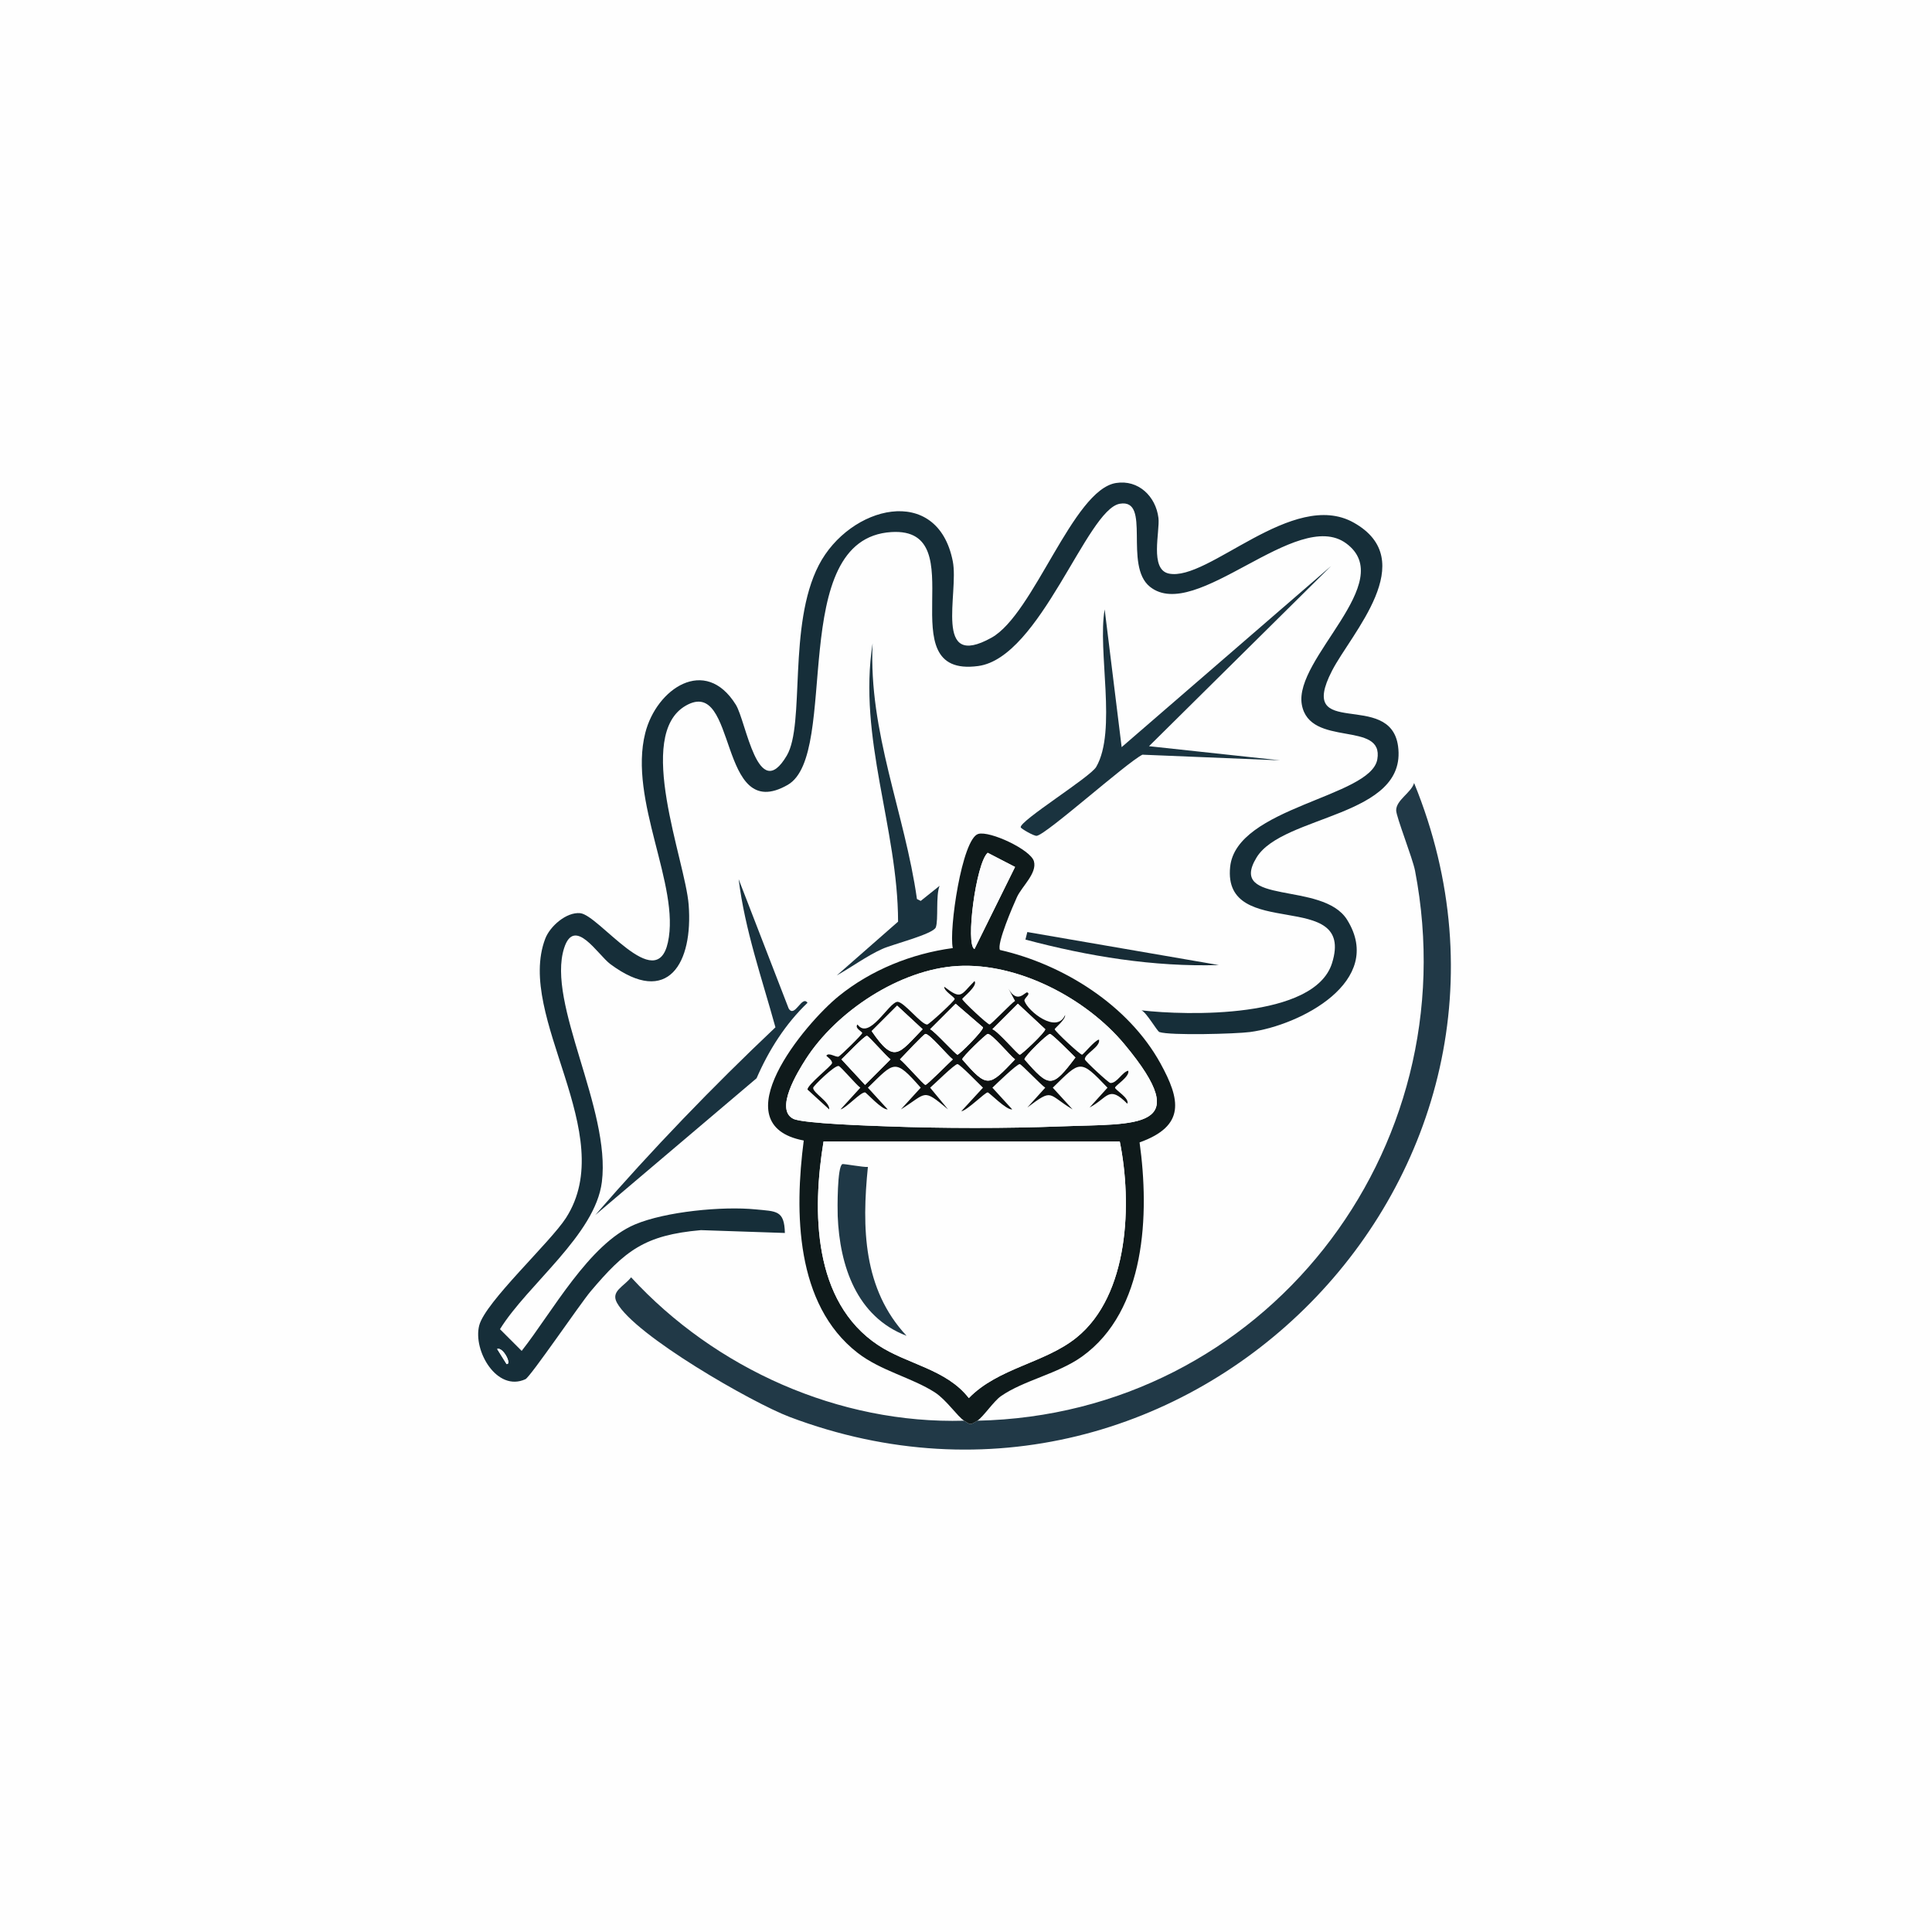
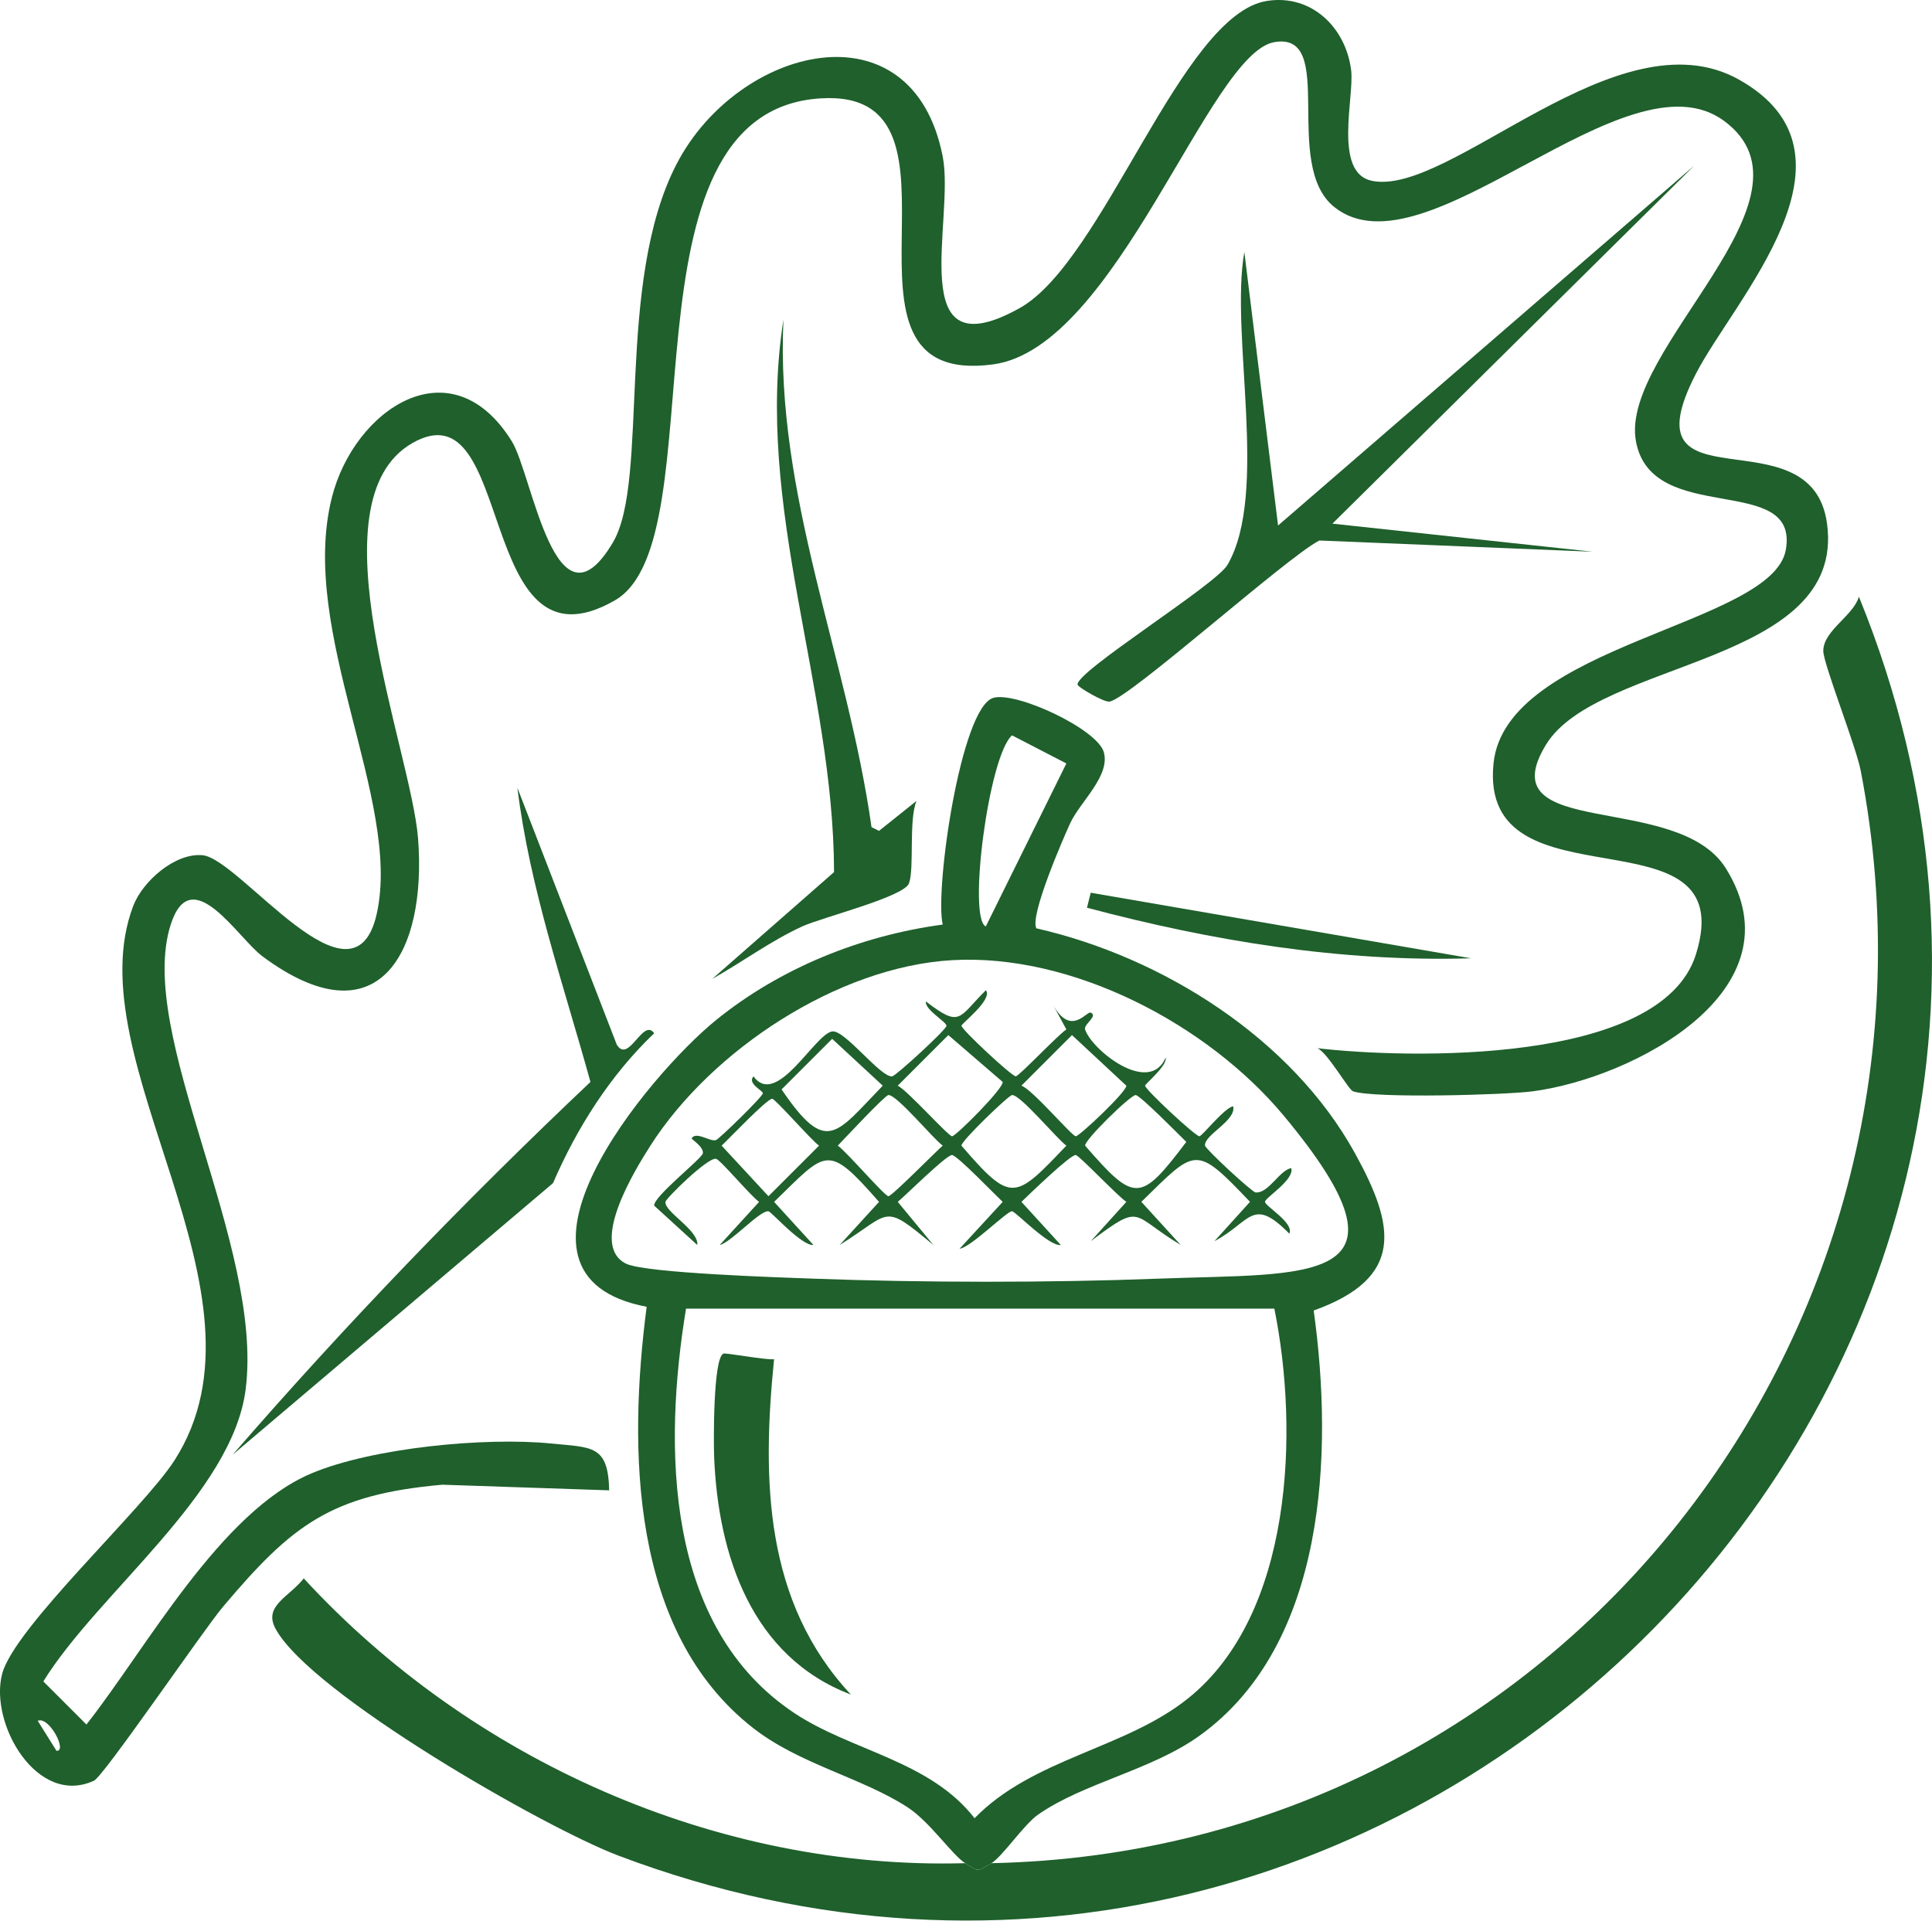
- <svg xmlns="http://www.w3.org/2000/svg" width="1024" height="1024">
+ <svg xmlns="http://www.w3.org/2000/svg" id="Ebene_1" version="1.1" viewBox="0 0 1027.81 1021.83">
  <defs>
- </defs>
-   <path d="M1023,-1 C1023,-1 1023,1023 1023,1023 C1023,1023 -1,1023 -1,1023 C-1,1023 -1,-1 -1,-1 C-1,-1 1023,-1 1023,-1 Z M591.5,256 C568.604,259.637 548.005,325.485 525.5,338 C494.361,355.317 508.338,314.514 505,297.5 C496.892,256.179 450.337,268.007 434,299.5 C417.436,331.43 426.835,383.867 417,400.5 C401.641,426.476 395.521,382.379 390,373.5 C373.776,347.406 347.92,365.053 342,388.5 C332.974,424.249 360.646,469.279 354,499.5 C347.834,527.537 317.519,484.943 307.5,484 C300.129,483.306 291.483,490.992 289,497.5 C273.151,539.047 328.604,600.861 300,645.5 C291.714,658.431 257.221,690.11 254,702.5 C250.544,715.792 263.334,737.977 278.5,731 C281.13,729.79 307.663,690.812 313,684.5 C331.285,662.873 341.567,654.632 371.5,652 C371.5,652 416,653.5 416,653.5 C415.723,641.35 411.462,642.094 400.5,641 C382.981,639.252 352.787,642.118 336.5,649 C312.176,659.277 292.585,695.571 276.5,716 C276.5,716 265,704.5 265,704.5 C279.587,680.874 315.491,654.441 319,626.5 C323.852,587.868 289.609,531.764 299,502.5 C304.487,485.401 316.836,506.051 323.5,511 C354.313,533.884 367.385,510.132 365,479.5 C363.167,455.953 336.279,389.566 363.5,374 C391.212,358.153 380.079,437.434 417.5,416 C445.594,399.909 416.475,285.397 472.5,282 C517.559,279.268 469.658,359.634 518.5,353 C551.454,348.524 575.994,270.024 593.5,267 C610.437,264.074 595.355,299.69 609.5,311 C633.782,330.415 687.293,268.717 713.5,288 C741.258,308.424 685.548,349.001 690,373.5 C694.176,396.479 733.694,381.671 730,402.5 C726.434,422.605 655.234,427.709 652,459.5 C647.932,499.49 718.668,470.188 706,510.5 C696.699,540.098 628.748,538.281 605,535.5 C607.695,536.623 613.308,546.59 614.5,547 C620.121,548.934 655.041,547.985 662.5,547 C689.127,543.483 734.307,520.102 714,487.5 C701.064,466.732 650.308,480.224 666,454.5 C679.89,431.73 746.101,433.196 741,395.5 C736.9,365.203 686.769,392.845 706,355.5 C716.218,335.657 753.102,296.991 717.5,277 C685.202,258.865 640.359,308.394 619.5,304 C609.186,301.827 614.881,281.617 614,274.5 C612.589,263.093 603.4,254.11 591.5,256 Z M705.5,300 C705.5,300 594.5,396 594.5,396 C594.5,396 585.5,323 585.5,323 C581.61,344.952 592.108,387.413 581,406.5 C577.872,411.875 540.266,435.13 541,438.5 C541.151,439.193 548.037,443.223 549.5,443 C554.778,442.197 596.702,404.523 605.5,400 C605.5,400 678.5,403 678.5,403 C678.5,403 609,395.5 609,395.5 C609,395.5 705.5,300 705.5,300 Z M462.5,341 C454.643,391.15 475.899,438.872 476,488.5 C476,488.5 443.5,517 443.5,517 C451.513,512.5 459.123,506.841 467.5,503 C472.781,500.579 494.689,495.118 496,491.5 C497.468,487.449 495.876,474.7 498,469.5 C498,469.5 488,477.5 488,477.5 C488,477.5 486,476.5 486,476.5 C479.563,430.918 460.271,388.017 462.5,341 Z M518,753 C521.029,751.141 526.635,742.691 530.5,740 C542.634,731.553 560.671,728.198 573.5,719 C607.436,694.668 609.279,643.375 604,605.5 C628.429,596.733 625.683,582.85 615,563.5 C598.044,532.786 563.617,511.163 530,503.5 C528.165,500.244 537.01,479.85 539,475.5 C541.615,469.784 549.775,462.842 548,456.5 C546.27,450.321 524.604,440.218 518.5,442 C509.842,444.528 502.845,493.145 505,502.5 C483.171,505.433 461.64,514.093 444.5,528 C426.553,542.562 381.799,596.118 426,604.5 C421.084,642.337 421.507,691.317 454.5,717 C466.813,726.585 483.297,730.14 495.5,738 C501.585,741.919 507.499,750.809 511,753 C444.645,754.873 379.093,725.44 334.5,677 C330.495,682.06 323.619,684.342 327,690.5 C336.531,707.86 398.833,743.568 418.5,751 C628.806,830.479 834.07,622.239 749.5,415 C748.004,420.145 739.976,424.037 740,429.5 C740.015,432.933 748.722,454.86 750,461.5 C778.663,610.444 669.588,749.87 518,753 Z M391.5,466 C394.808,492.855 403.826,518.526 411,544.5 C377.589,576.088 345.629,609.268 315.5,644 C315.5,644 401,571.5 401,571.5 C407.435,556.649 416.284,542.702 428,531.5 C424.988,527.256 421.193,539.853 418,534.5 C418,534.5 391.5,466 391.5,466 Z M544.5,494 C544.5,494 543.5,498 543.5,498 C576.828,506.869 611.342,512.539 646,511.5 C646,511.5 544.5,494 544.5,494 Z " fill="rgb(254,254,254)" />
-   <path d="M591.5,256 C603.4,254.11 612.589,263.093 614,274.5 C614.881,281.617 609.186,301.827 619.5,304 C640.359,308.394 685.202,258.865 717.5,277 C753.102,296.991 716.218,335.657 706,355.5 C686.769,392.845 736.9,365.203 741,395.5 C746.101,433.196 679.89,431.73 666,454.5 C650.308,480.224 701.064,466.732 714,487.5 C734.307,520.102 689.127,543.483 662.5,547 C655.041,547.985 620.121,548.934 614.5,547 C613.308,546.59 607.695,536.623 605,535.5 C628.748,538.281 696.699,540.098 706,510.5 C718.668,470.188 647.932,499.49 652,459.5 C655.234,427.709 726.434,422.605 730,402.5 C733.694,381.671 694.176,396.479 690,373.5 C685.548,349.001 741.258,308.424 713.5,288 C687.293,268.717 633.782,330.415 609.5,311 C595.355,299.69 610.437,264.074 593.5,267 C575.994,270.024 551.454,348.524 518.5,353 C469.658,359.634 517.559,279.268 472.5,282 C416.475,285.397 445.594,399.909 417.5,416 C380.079,437.434 391.212,358.153 363.5,374 C336.279,389.566 363.167,455.953 365,479.5 C367.385,510.132 354.313,533.884 323.5,511 C316.836,506.051 304.487,485.401 299,502.5 C289.609,531.764 323.852,587.868 319,626.5 C315.491,654.441 279.587,680.874 265,704.5 C265,704.5 276.5,716 276.5,716 C292.585,695.571 312.176,659.277 336.5,649 C352.787,642.118 382.981,639.252 400.5,641 C411.462,642.094 415.723,641.35 416,653.5 C416,653.5 371.5,652 371.5,652 C341.567,654.632 331.285,662.873 313,684.5 C307.663,690.812 281.13,729.79 278.5,731 C263.334,737.977 250.544,715.792 254,702.5 C257.221,690.11 291.714,658.431 300,645.5 C328.604,600.861 273.151,539.047 289,497.5 C291.483,490.992 300.129,483.306 307.5,484 C317.519,484.943 347.834,527.537 354,499.5 C360.646,469.279 332.974,424.249 342,388.5 C347.92,365.053 373.776,347.406 390,373.5 C395.521,382.379 401.641,426.476 417,400.5 C426.835,383.867 417.436,331.43 434,299.5 C450.337,268.007 496.892,256.179 505,297.5 C508.338,314.514 494.361,355.317 525.5,338 C548.005,325.485 568.604,259.637 591.5,256 Z M263.5,715 C263.5,715 268.5,723 268.5,723 C271.5,723.259 266.562,713.696 263.5,715 Z " fill="rgb(22,46,57)" />
-   <path d="M705.5,300 C705.5,300 609,395.5 609,395.5 C609,395.5 678.5,403 678.5,403 C678.5,403 605.5,400 605.5,400 C596.702,404.523 554.778,442.197 549.5,443 C548.037,443.223 541.151,439.193 541,438.5 C540.266,435.13 577.872,411.875 581,406.5 C592.108,387.413 581.61,344.952 585.5,323 C585.5,323 594.5,396 594.5,396 C594.5,396 705.5,300 705.5,300 Z " fill="rgb(26,51,63)" />
-   <path d="M462.5,341 C460.271,388.017 479.563,430.918 486,476.5 C486,476.5 488,477.5 488,477.5 C488,477.5 498,469.5 498,469.5 C495.876,474.7 497.468,487.449 496,491.5 C494.689,495.118 472.781,500.579 467.5,503 C459.123,506.841 451.513,512.5 443.5,517 C443.5,517 476,488.5 476,488.5 C475.899,438.872 454.643,391.15 462.5,341 Z " fill="rgb(26,51,63)" />
-   <path d="M511,753 C514.458,755.164 513.917,755.507 518,753 C669.588,749.87 778.663,610.444 750,461.5 C748.722,454.86 740.015,432.933 740,429.5 C739.976,424.037 748.004,420.145 749.5,415 C834.07,622.239 628.806,830.479 418.5,751 C398.833,743.568 336.531,707.86 327,690.5 C323.619,684.342 330.495,682.06 334.5,677 C379.093,725.44 444.645,754.873 511,753 Z " fill="rgb(33,57,71)" />
-   <path d="M518,753 C513.917,755.507 514.458,755.164 511,753 C507.499,750.809 501.585,741.919 495.5,738 C483.297,730.14 466.813,726.585 454.5,717 C421.507,691.317 421.084,642.337 426,604.5 C381.799,596.118 426.553,542.562 444.5,528 C461.64,514.093 483.171,505.433 505,502.5 C502.845,493.145 509.842,444.528 518.5,442 C524.604,440.218 546.27,450.321 548,456.5 C549.775,462.842 541.615,469.784 539,475.5 C537.01,479.85 528.165,500.244 530,503.5 C563.617,511.163 598.044,532.786 615,563.5 C625.683,582.85 628.429,596.733 604,605.5 C609.279,643.375 607.436,694.668 573.5,719 C560.671,728.198 542.634,731.553 530.5,740 C526.635,742.691 521.029,751.141 518,753 Z M523.5,452 C517.271,457.425 511.638,500.898 516.5,503 C516.5,503 538,459.5 538,459.5 C538,459.5 523.5,452 523.5,452 Z M507.5,512 C476.992,513.763 443.277,536.014 427,561.5 C422.837,568.018 410.465,588.047 420.5,593 C425.651,595.543 462.224,596.693 470.5,597 C499.701,598.083 533.31,598.119 562.5,597 C602.644,595.462 634.051,599.22 596,553.5 C575.732,529.148 539.617,510.144 507.5,512 Z M436.5,605 C430.469,641.739 430.655,689.941 465.5,713 C480.757,723.096 501.569,725.629 513.5,741 C529.11,724.955 553.661,722.524 570.5,709 C598.499,686.514 600.097,637.489 593.5,605 C593.5,605 436.5,605 436.5,605 Z " fill="rgb(15,26,27)" />
-   <path d="M523.5,452 C523.5,452 538,459.5 538,459.5 C538,459.5 516.5,503 516.5,503 C511.638,500.898 517.271,457.425 523.5,452 Z " fill="rgb(252,252,253)" />
-   <path d="M391.5,466 C391.5,466 418,534.5 418,534.5 C421.193,539.853 424.988,527.256 428,531.5 C416.284,542.702 407.435,556.649 401,571.5 C401,571.5 315.5,644 315.5,644 C345.629,609.268 377.589,576.088 411,544.5 C403.826,518.526 394.808,492.855 391.5,466 Z " fill="rgb(25,50,63)" />
-   <path d="M544.5,494 C544.5,494 646,511.5 646,511.5 C611.342,512.539 576.828,506.869 543.5,498 C543.5,498 544.5,494 544.5,494 Z " fill="rgb(23,44,54)" />
-   <path d="M507.5,512 C539.617,510.144 575.732,529.148 596,553.5 C634.051,599.22 602.644,595.462 562.5,597 C533.31,598.119 499.701,598.083 470.5,597 C462.224,596.693 425.651,595.543 420.5,593 C410.465,588.047 422.837,568.018 427,561.5 C443.277,536.014 476.992,513.763 507.5,512 Z M516.5,520 C509.043,527.461 509.803,530.106 500.5,523 C500.115,525.161 506.001,528.449 506,529.5 C505.999,530.491 492.485,542.896 491.5,543 C488.409,543.325 478.84,530.498 475.5,531 C470.836,531.701 460.685,551.508 454.5,543 C452.757,544.899 456.999,546.785 457,547.5 C457.001,548.384 445.335,559.71 444.5,560 C442.954,560.536 439.281,557.59 438,559.5 C437.821,559.768 441.189,561.702 441,563.5 C440.856,564.872 427.751,575.091 428,577.5 C428,577.5 439.5,588 439.5,588 C439.932,584.042 430.717,579.197 431,576.5 C431.092,575.618 442.263,564.589 444.5,565 C445.616,565.205 453.951,575.135 456,576.5 C456,576.5 445.5,588 445.5,588 C448.561,587.309 456.174,578.721 458.5,579 C459.245,579.089 467.384,588.325 470.5,588 C470.5,588 460,576.5 460,576.5 C474.153,562.744 474.116,560.708 488,576.5 C488,576.5 477.5,588 477.5,588 C491.517,579.273 488.761,576.573 502.5,588 C502.5,588 493,576.5 493,576.5 C495.043,574.814 506.063,563.849 507.5,564 C508.923,564.15 519.063,574.702 521,576.5 C521,576.5 509.5,589 509.5,589 C512.513,588.659 522.158,578.912 523.5,579 C524.426,579.061 533.413,588.511 536.5,588 C536.5,588 526,576.5 526,576.5 C527.932,574.642 539.059,563.851 540.5,564 C541.415,564.095 551.897,575.18 554,576.5 C554,576.5 544.5,587 544.5,587 C558.425,576.553 555.038,579.941 568.5,588 C568.5,588 558,576.5 558,576.5 C572.692,562.151 572.317,561.112 587,576.5 C587,576.5 577.5,587 577.5,587 C587.263,581.857 587.548,574.897 597.5,585 C598.8,582.052 591,577.668 591,576.5 C591,575.393 598.926,570.636 598,567.5 C594.822,568.103 592.016,574.248 588.5,574 C587.533,573.932 575.122,562.412 575,561.5 C574.625,558.699 583.441,554.808 582.5,551 C580.165,551.406 574.256,558.94 573.5,559 C572.507,559.078 559.004,546.496 559,545.5 C558.998,545.035 564.982,540.172 564.5,538 C560.133,548.214 544.761,535.958 543,530.5 C542.541,529.079 546.573,526.927 544.5,526 C543.401,525.509 539.238,532.502 534.5,524 C534.5,524 538,530.5 538,530.5 C535.889,531.81 525.417,542.925 524.5,543 C523.513,543.08 510.005,530.491 510,529.5 C509.997,528.924 518.527,522.409 516.5,520 Z " fill="rgb(252,253,253)" />
-   <path d="M516.5,520 C518.527,522.409 509.997,528.924 510,529.5 C510.005,530.491 523.513,543.08 524.5,543 C525.417,542.925 535.889,531.81 538,530.5 C538,530.5 534.5,524 534.5,524 C539.238,532.502 543.401,525.509 544.5,526 C546.573,526.927 542.541,529.079 543,530.5 C544.761,535.958 560.133,548.214 564.5,538 C564.982,540.172 558.998,545.035 559,545.5 C559.004,546.496 572.507,559.078 573.5,559 C574.256,558.94 580.165,551.406 582.5,551 C583.441,554.808 574.625,558.699 575,561.5 C575.122,562.412 587.533,573.932 588.5,574 C592.016,574.248 594.822,568.103 598,567.5 C598.926,570.636 591,575.393 591,576.5 C591,577.668 598.8,582.052 597.5,585 C587.548,574.897 587.263,581.857 577.5,587 C577.5,587 587,576.5 587,576.5 C572.317,561.112 572.692,562.151 558,576.5 C558,576.5 568.5,588 568.5,588 C555.038,579.941 558.425,576.553 544.5,587 C544.5,587 554,576.5 554,576.5 C551.897,575.18 541.415,564.095 540.5,564 C539.059,563.851 527.932,574.642 526,576.5 C526,576.5 536.5,588 536.5,588 C533.413,588.511 524.426,579.061 523.5,579 C522.158,578.912 512.513,588.659 509.5,589 C509.5,589 521,576.5 521,576.5 C519.063,574.702 508.923,564.15 507.5,564 C506.063,563.849 495.043,574.814 493,576.5 C493,576.5 502.5,588 502.5,588 C488.761,576.573 491.517,579.273 477.5,588 C477.5,588 488,576.5 488,576.5 C474.116,560.708 474.153,562.744 460,576.5 C460,576.5 470.5,588 470.5,588 C467.384,588.325 459.245,579.089 458.5,579 C456.174,578.721 448.561,587.309 445.5,588 C445.5,588 456,576.5 456,576.5 C453.951,575.135 445.616,565.205 444.5,565 C442.263,564.589 431.092,575.618 431,576.5 C430.717,579.197 439.932,584.042 439.5,588 C439.5,588 428,577.5 428,577.5 C427.751,575.091 440.856,564.872 441,563.5 C441.189,561.702 437.821,559.768 438,559.5 C439.281,557.59 442.954,560.536 444.5,560 C445.335,559.71 457.001,548.384 457,547.5 C456.999,546.785 452.757,544.899 454.5,543 C460.685,551.508 470.836,531.701 475.5,531 C478.84,530.498 488.409,543.325 491.5,543 C492.485,542.896 505.999,530.491 506,529.5 C506.001,528.449 500.115,525.161 500.5,523 C509.803,530.106 509.043,527.461 516.5,520 Z M506.5,532 C506.5,532 493,545.5 493,545.5 C495.545,546.702 506.509,559 507.5,559 C508.491,559 521.31,546.195 521,544.5 C521,544.5 506.5,532 506.5,532 Z M539.5,532 C539.5,532 526,545.5 526,545.5 C528.862,546.423 539.509,559 540.5,559 C541.455,559 554.158,547.026 554,545.5 C554,545.5 539.5,532 539.5,532 Z M475.5,533 C475.5,533 462,546.5 462,546.5 C474.031,564.174 476.408,558.49 489,545.5 C489,545.5 475.5,533 475.5,533 Z M490.5,548 C489.55,548.098 478.724,559.705 477,561.5 C479.155,562.935 489.545,575 490.5,575 C491.491,575 503.104,563.13 505,561.5 C502.475,559.691 492.645,547.778 490.5,548 Z M523.5,548 C522.55,548.098 509.876,560.291 510,561.5 C523.388,577.037 524.227,575.948 538,561.5 C535.475,559.691 525.645,547.778 523.5,548 Z M556.5,548 C555.184,547.921 542.842,559.96 543,561.5 C556.242,576.73 557.712,576.777 570,560.5 C568.216,558.746 557.69,548.071 556.5,548 Z M459.5,549 C458.152,548.92 447.875,559.753 446,561.5 C446,561.5 458.5,575 458.5,575 C458.5,575 472,561.5 472,561.5 C470.004,560.13 460.382,549.052 459.5,549 Z " fill="rgb(13,17,17)" />
-   <path d="M506.5,532 C506.5,532 521,544.5 521,544.5 C521.31,546.195 508.491,559 507.5,559 C506.509,559 495.545,546.702 493,545.5 C493,545.5 506.5,532 506.5,532 Z " fill="rgb(253,253,253)" />
-   <path d="M539.5,532 C539.5,532 554,545.5 554,545.5 C554.158,547.026 541.455,559 540.5,559 C539.509,559 528.862,546.423 526,545.5 C526,545.5 539.5,532 539.5,532 Z " fill="rgb(253,253,253)" />
-   <path d="M475.5,533 C475.5,533 489,545.5 489,545.5 C476.408,558.49 474.031,564.174 462,546.5 C462,546.5 475.5,533 475.5,533 Z " fill="rgb(253,253,253)" />
-   <path d="M490.5,548 C492.645,547.778 502.475,559.691 505,561.5 C503.104,563.13 491.491,575 490.5,575 C489.545,575 479.155,562.935 477,561.5 C478.724,559.705 489.55,548.098 490.5,548 Z " fill="rgb(253,253,253)" />
-   <path d="M523.5,548 C525.645,547.778 535.475,559.691 538,561.5 C524.227,575.948 523.388,577.037 510,561.5 C509.876,560.291 522.55,548.098 523.5,548 Z " fill="rgb(253,253,253)" />
-   <path d="M556.5,548 C557.69,548.071 568.216,558.746 570,560.5 C557.712,576.777 556.242,576.73 543,561.5 C542.842,559.96 555.184,547.921 556.5,548 Z " fill="rgb(253,253,253)" />
-   <path d="M459.5,549 C460.382,549.052 470.004,560.13 472,561.5 C472,561.5 458.5,575 458.5,575 C458.5,575 446,561.5 446,561.5 C447.875,559.753 458.152,548.92 459.5,549 Z " fill="rgb(252,253,253)" />
-   <path d="M436.5,605 C436.5,605 593.5,605 593.5,605 C600.097,637.489 598.499,686.514 570.5,709 C553.661,722.524 529.11,724.955 513.5,741 C501.569,725.629 480.757,723.096 465.5,713 C430.655,689.941 430.469,641.739 436.5,605 Z M446.5,617 C443.71,618.105 443.848,640.64 444,644.5 C445.042,670.887 454.045,697.962 480.5,708 C457.392,683.236 456.762,650.703 460,618.5 C457.829,618.755 447.131,616.75 446.5,617 Z " fill="rgb(254,254,254)" />
-   <path d="M446.5,617 C447.131,616.75 457.829,618.755 460,618.5 C456.762,650.703 457.392,683.236 480.5,708 C454.045,697.962 445.042,670.887 444,644.5 C443.848,640.64 443.71,618.105 446.5,617 Z " fill="rgb(31,56,70)" />
-   <path d="M263.5,715 C266.562,713.696 271.5,723.259 268.5,723 C268.5,723 263.5,715 263.5,715 Z " fill="rgb(248,251,253)" />
+     <style>
+       .st0 {
+         fill: #1f602c;
+       }
+     </style>
+   </defs>
+   <path class="st0" d="M673.95.5c23.72-3.77,42.04,14.14,44.85,36.88,1.76,14.19-9.6,54.48,10.96,58.81,41.58,8.76,130.98-89.98,195.37-53.83,70.97,39.85-2.56,116.94-22.93,156.49-38.34,74.45,61.6,19.34,69.77,79.74,10.17,75.15-121.83,72.23-149.52,117.62-31.28,51.28,69.9,24.38,95.69,65.79,40.48,64.99-49.59,111.6-102.67,118.62-14.87,1.96-84.48,3.86-95.69,0-2.38-.82-13.57-20.69-18.94-22.93,47.34,5.54,182.81,9.17,201.35-49.84,25.25-80.36-115.76-21.95-107.65-101.67,6.45-63.38,148.39-73.55,155.5-113.63,7.36-41.52-71.42-12-79.74-57.81-8.88-48.84,102.18-129.73,46.85-170.45-52.24-38.44-158.92,84.56-207.33,45.85-28.2-22.55,1.87-93.55-31.9-87.72-34.9,6.03-83.82,162.52-149.52,171.44-97.37,13.23-1.88-146.99-91.7-141.54-111.69,6.77-53.64,235.06-109.64,267.13-74.6,42.73-52.41-115.32-107.65-83.73-54.27,31.03-.66,163.38,2.99,210.32,4.75,61.07-21.3,108.42-82.73,62.8-13.28-9.87-37.9-51.03-48.84-16.95-18.72,58.34,49.54,170.18,39.87,247.2-7,55.7-78.57,108.4-107.65,155.5l22.93,22.93c32.07-40.73,71.12-113.08,119.61-133.57,32.47-13.72,92.66-19.43,127.59-15.95,21.85,2.18,30.35.7,30.9,24.92l-88.71-2.99c-59.67,5.25-80.17,21.68-116.62,64.79-10.64,12.58-63.53,90.29-68.78,92.7-30.23,13.91-55.73-30.32-48.84-56.82,6.42-24.7,75.18-87.85,91.7-113.63,57.02-88.99-53.52-212.22-21.93-295.04,4.95-12.97,22.19-28.3,36.88-26.91,19.97,1.88,80.41,86.79,92.7,30.9,13.25-60.25-41.92-150.02-23.92-221.28,11.8-46.74,63.35-81.92,95.69-29.9,11.01,17.7,23.21,105.61,53.83,53.83,19.61-33.16.87-137.69,33.89-201.35,32.57-62.78,125.38-86.36,141.54-3.99,6.65,33.92-21.21,115.26,40.87,80.74C587.25,139.02,628.31,7.75,673.95.5ZM20.07,915.54l9.97,15.95c5.98.52-3.86-18.55-9.97-15.95Z" />
+   <path class="st0" d="M901.22,88.22l-192.38,190.38,138.55,14.95-145.53-5.98c-17.54,9.02-101.12,84.12-111.64,85.72-2.92.44-16.64-7.59-16.95-8.97-1.46-6.72,73.51-53.08,79.74-63.79,22.14-38.05,1.22-122.7,8.97-166.46l17.94,145.53,221.28-191.38Z" />
+   <path class="st0" d="M416.79,169.95c-4.44,93.73,34.02,179.26,46.85,270.12l3.99,1.99,19.94-15.95c-4.23,10.37-1.06,35.78-3.99,43.86-2.61,7.21-46.29,18.1-56.82,22.93-16.7,7.66-31.87,18.94-47.84,27.91l64.79-56.82c-.2-98.94-42.58-194.07-26.91-294.05Z" />
+   <path class="st0" d="M513.47,991.29c6.89,4.31,5.82,5,13.95,0,302.2-6.24,519.64-284.19,462.5-581.12-2.55-13.24-19.91-56.95-19.94-63.79-.05-10.89,15.96-18.65,18.94-28.91,168.59,413.14-240.61,828.27-659.86,669.83-39.21-14.82-163.41-86-182.41-120.61-6.74-12.28,6.97-16.83,14.95-26.91,88.9,96.57,219.58,155.24,351.86,151.51Z" />
+   <path class="st0" d="M527.43,991.29c-8.14,5-7.06,4.31-13.95,0-6.98-4.37-18.77-22.09-30.9-29.9-24.33-15.67-57.19-22.76-81.74-41.86-65.77-51.2-66.62-148.84-56.82-224.27-88.12-16.71,1.1-123.48,36.88-152.51,34.17-27.72,77.09-44.99,120.61-50.84-4.3-18.65,9.65-115.57,26.91-120.61,12.17-3.55,55.36,16.59,58.81,28.91,3.54,12.64-12.73,26.48-17.94,37.88-3.97,8.67-21.6,49.33-17.94,55.82,67.02,15.28,135.65,58.38,169.45,119.61,21.3,38.57,26.77,66.25-21.93,83.73,10.52,75.51,6.85,177.76-60.8,226.27-25.58,18.34-61.53,25.02-85.72,41.86-7.71,5.36-18.88,22.21-24.92,25.92ZM538.39,391.24c-12.42,10.81-23.65,97.48-13.95,101.67l42.86-86.72-28.91-14.95ZM506.5,510.85c-60.82,3.51-128.03,47.87-160.48,98.68-8.3,12.99-32.96,52.92-12.96,62.8,10.27,5.07,83.18,7.36,99.68,7.97,58.21,2.16,125.21,2.23,183.41,0,80.03-3.07,142.64,4.43,66.78-86.72-40.41-48.55-112.4-86.43-176.43-82.73ZM364.96,696.25c-12.02,73.24-11.65,169.33,57.81,215.3,30.42,20.13,71.9,25.18,95.69,55.82,31.12-31.99,80.06-36.83,113.63-63.79,55.82-44.83,59-142.56,45.85-207.33h-312.99Z" />
+   <path class="st0" d="M275.25,419.15l52.83,136.56c6.37,10.67,13.93-14.44,19.94-5.98-23.36,22.33-41,50.14-53.83,79.74l-170.45,144.53c60.06-69.24,123.78-135.39,190.38-198.36-14.3-51.78-32.28-102.96-38.87-156.49Z" />
+   <path class="st0" d="M580.26,474.97l202.34,34.89c-69.09,2.07-137.9-9.23-204.34-26.91l1.99-7.97Z" />
+   <path class="st0" d="M524.44,526.8c4.04,4.8-12.96,17.79-12.96,18.94,0,1.98,26.94,27.07,28.91,26.91,1.83-.15,22.7-22.31,26.91-24.92l-6.98-12.96c9.45,16.95,17.74,3.01,19.94,3.99,4.13,1.85-3.91,6.14-2.99,8.97,3.51,10.88,34.16,35.31,42.86,14.95.96,4.33-10.97,14.02-10.96,14.95,0,1.99,26.93,27.07,28.91,26.91,1.51-.12,13.29-15.14,17.94-15.95,1.88,7.59-15.7,15.35-14.95,20.93.24,1.82,24.99,24.78,26.91,24.92,7.01.49,12.6-11.76,18.94-12.96,1.85,6.25-13.95,15.74-13.95,17.94,0,2.33,15.55,11.07,12.96,16.95-19.84-20.14-20.41-6.27-39.87,3.99l18.94-20.93c-29.27-30.68-28.52-28.61-57.81,0l20.93,22.93c-26.84-16.07-20.08-22.82-47.84-1.99l18.94-20.93c-4.19-2.63-25.09-24.73-26.91-24.92-2.87-.3-25.05,21.22-28.91,24.92l20.93,22.93c-6.15,1.02-24.07-17.82-25.92-17.94-2.68-.18-21.9,19.26-27.91,19.94l22.93-24.92c-3.86-3.58-24.08-24.62-26.91-24.92-2.86-.3-24.83,21.56-28.91,24.92l18.94,22.93c-27.39-22.78-21.9-17.4-49.84,0l20.93-22.93c-27.68-31.48-27.6-27.42-55.82,0l20.93,22.93c-6.21.65-22.44-17.76-23.92-17.94-4.64-.56-19.81,16.56-25.92,17.94l20.93-22.93c-4.08-2.72-20.7-22.52-22.93-22.93-4.46-.82-26.73,21.17-26.91,22.93-.56,5.38,17.81,15.04,16.95,22.93l-22.93-20.93c-.5-4.8,25.63-25.17,25.92-27.91.38-3.58-6.34-7.44-5.98-7.97,2.55-3.81,9.88,2.07,12.96,1,1.66-.58,24.92-23.16,24.92-24.92,0-1.43-8.46-5.19-4.98-8.97,12.33,16.96,32.57-22.53,41.86-23.92,6.66-1,25.73,24.57,31.9,23.92,1.96-.21,28.9-24.94,28.91-26.91,0-2.1-11.73-8.65-10.96-12.96,18.55,14.17,17.03,8.89,31.9-5.98ZM504.5,550.72l-26.91,26.91c5.07,2.4,26.93,26.91,28.91,26.91s27.53-25.53,26.91-28.91l-28.91-24.92ZM570.29,550.72l-26.91,26.91c5.71,1.84,26.93,26.91,28.91,26.91s27.23-23.87,26.91-26.91l-28.91-26.91ZM442.7,552.71l-26.91,26.91c23.98,35.23,28.72,23.9,53.83-1.99l-26.91-24.92ZM472.61,582.62c-1.89.2-23.48,23.33-26.91,26.91,4.3,2.86,25.01,26.91,26.91,26.91s25.13-23.66,28.91-26.91c-5.03-3.61-24.63-27.36-28.91-26.91ZM538.39,582.62c-1.89.2-27.16,24.5-26.91,26.91,26.69,30.97,28.36,28.8,55.82,0-5.03-3.61-24.63-27.36-28.91-26.91ZM604.18,582.62c-2.62-.16-27.23,23.84-26.91,26.91,26.4,30.36,29.33,30.46,53.83-1.99-3.56-3.5-24.54-24.78-26.91-24.92ZM410.81,584.61c-2.69-.16-23.17,21.44-26.91,24.92l24.92,26.91,26.91-26.91c-3.98-2.73-23.16-24.82-24.92-24.92Z" />
+   <path class="st0" d="M384.89,720.17c1.26-.5,22.58,3.5,26.91,2.99-6.46,64.2-5.2,129.05,40.87,178.42-52.74-20.01-70.69-73.99-72.76-126.59-.3-7.7-.58-52.62,4.98-54.82Z" />
</svg>
